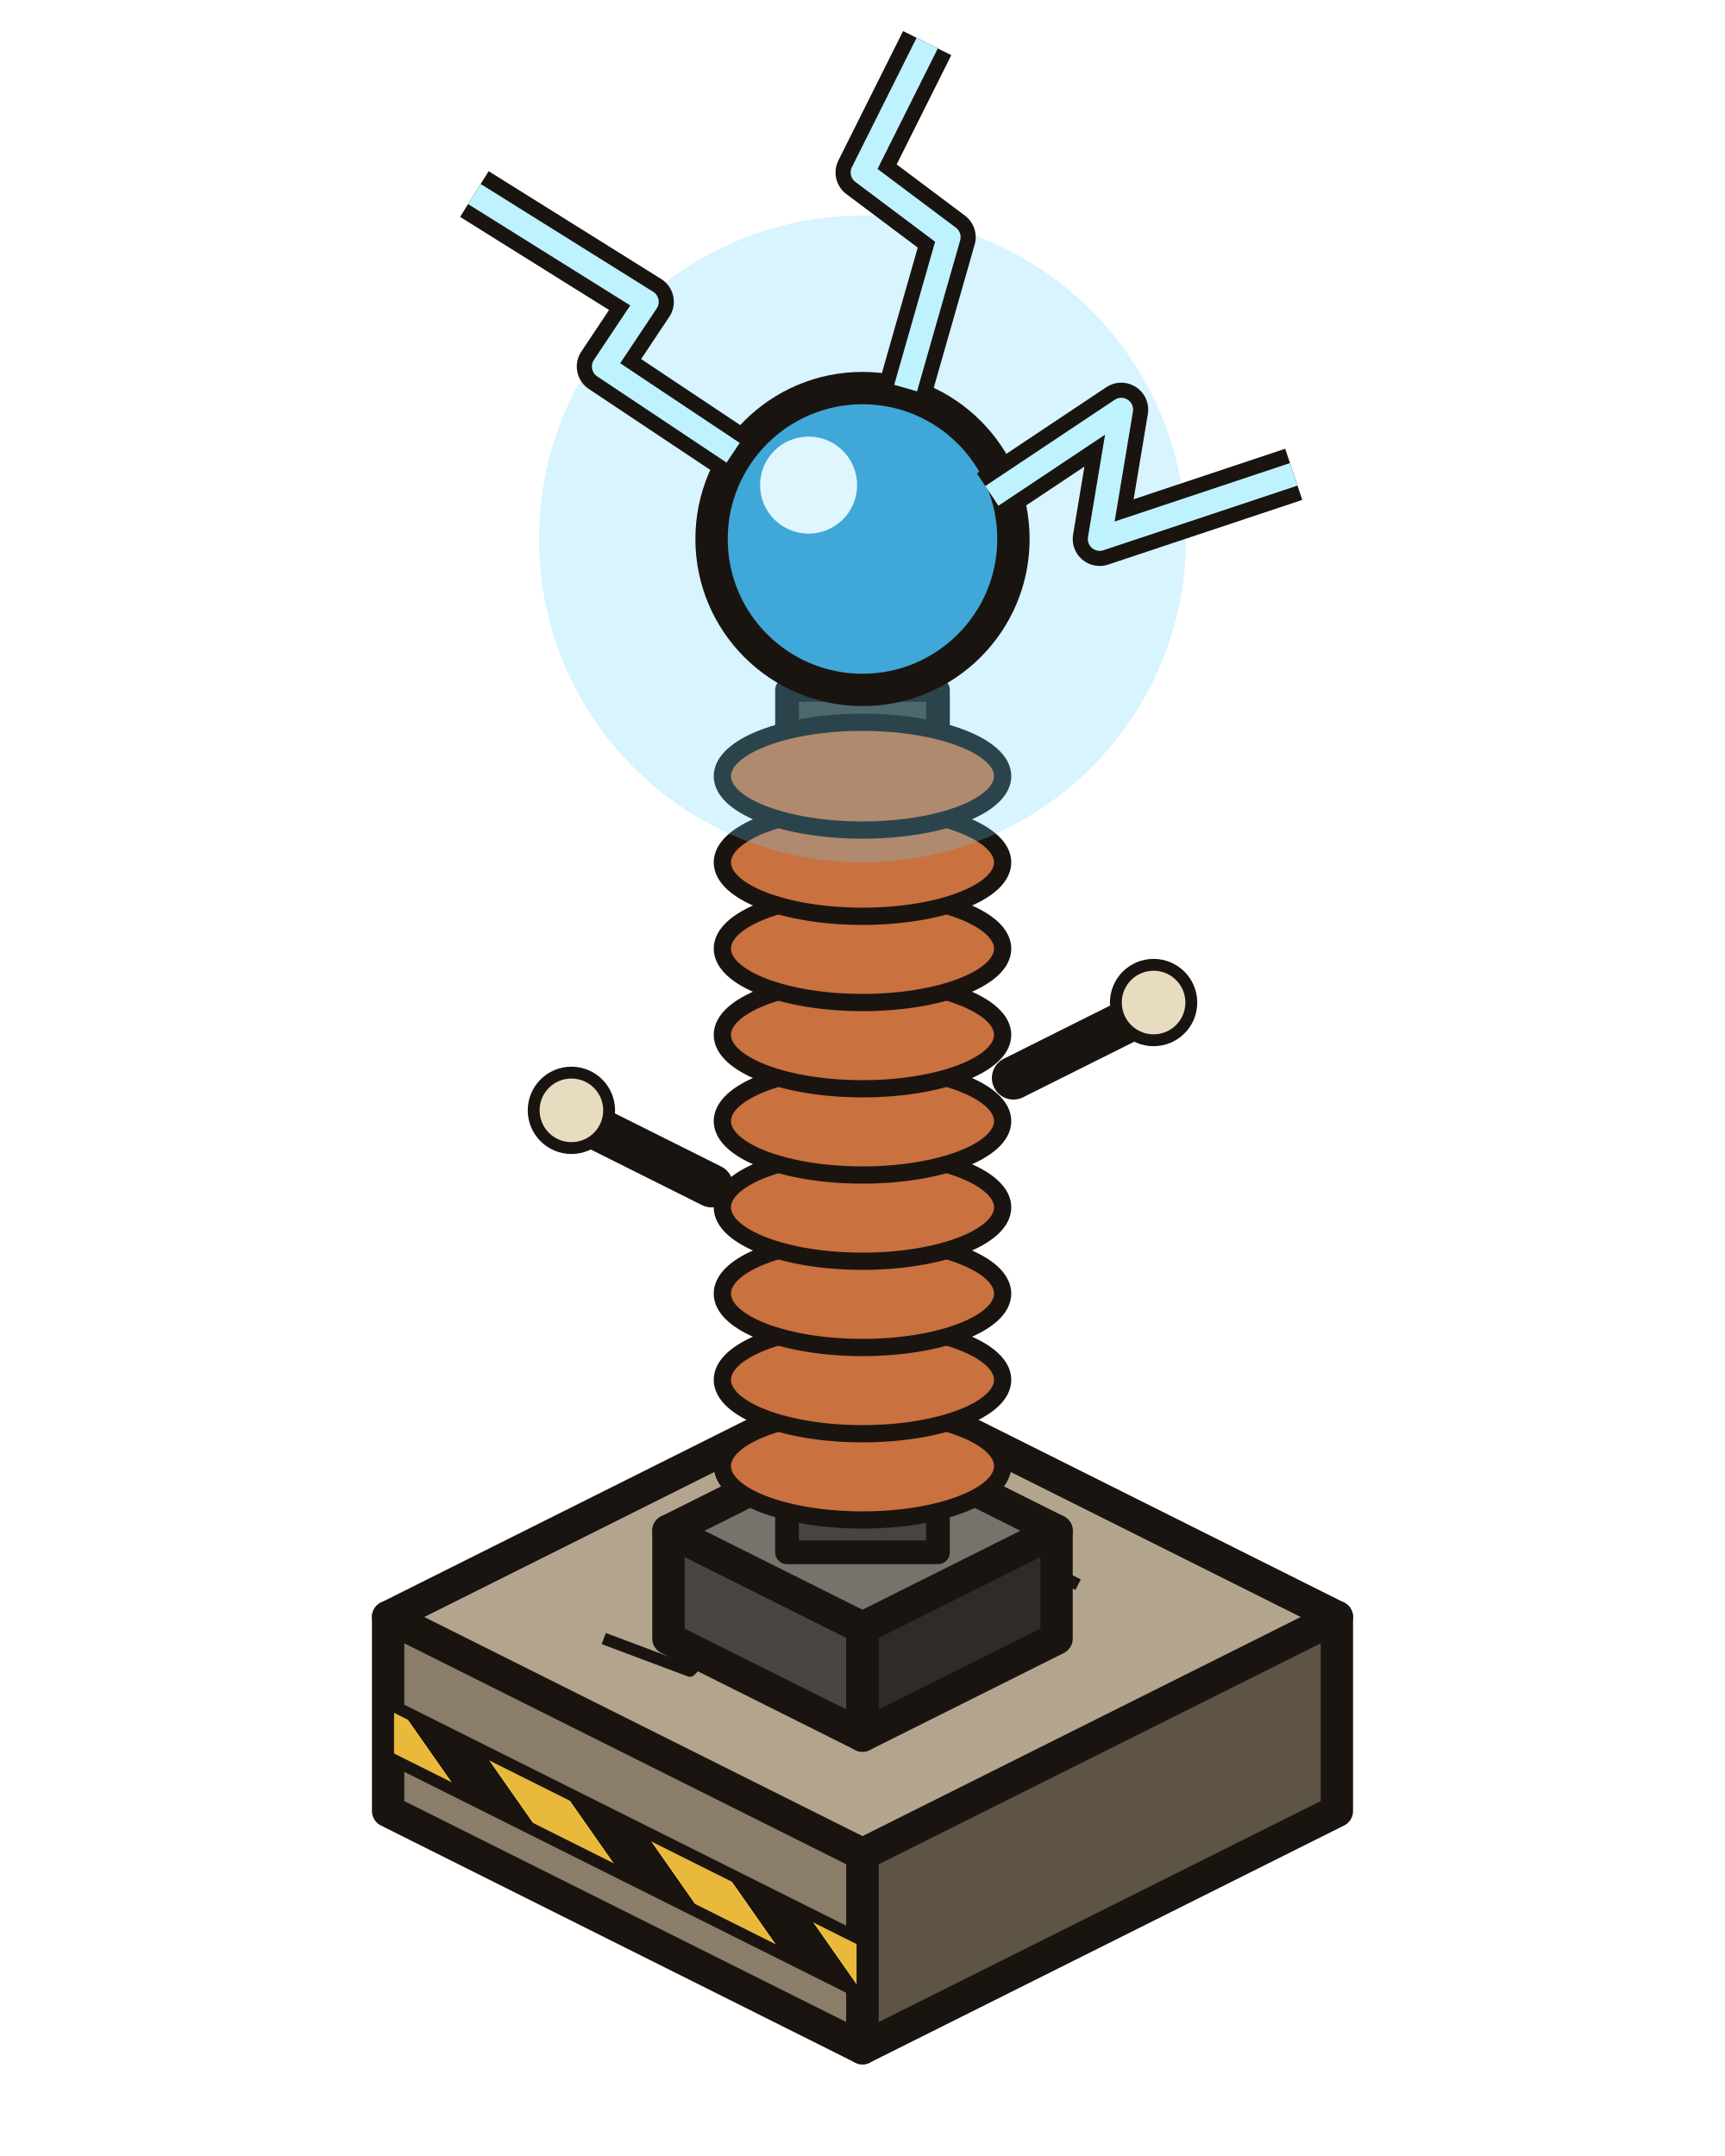
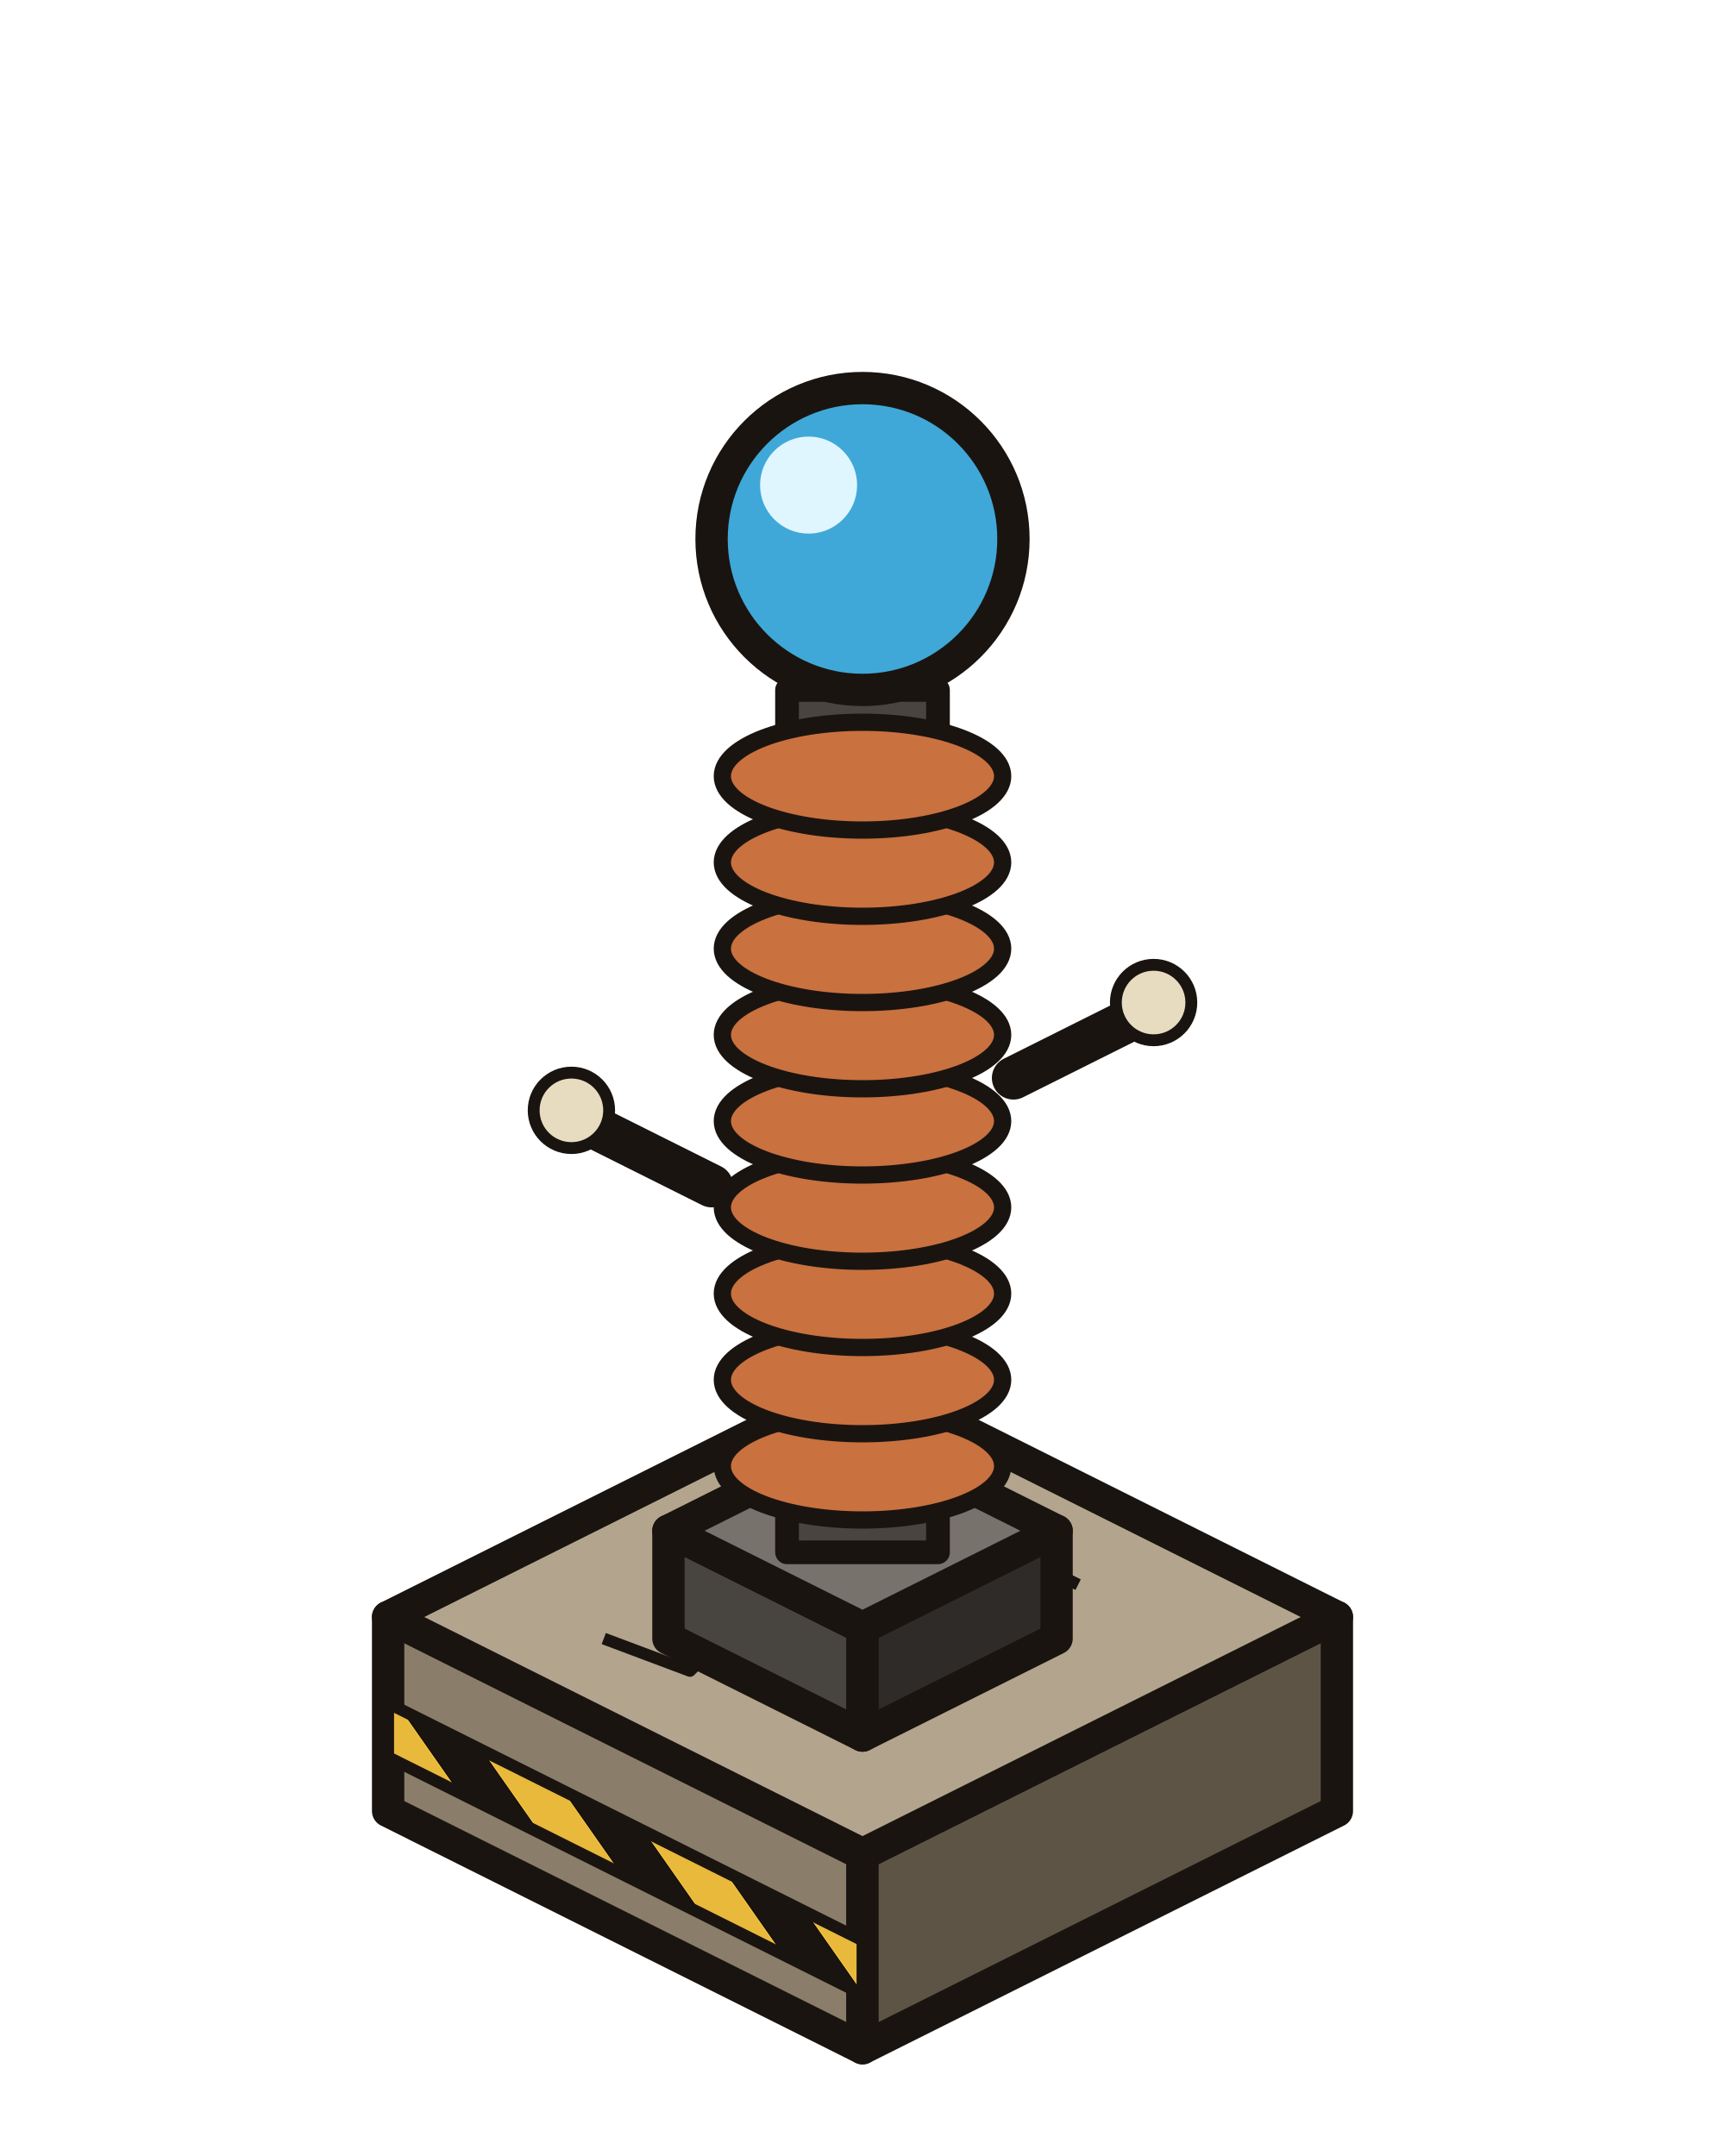
<svg xmlns="http://www.w3.org/2000/svg" viewBox="-80 -150 160 200" width="320" height="400">
  <style>.k3{stroke:#1a1410;stroke-width:3px;stroke-linejoin:round;stroke-linecap:round}.k2{stroke:#1a1410;stroke-width:2.2px;stroke-linejoin:round;stroke-linecap:round}.k15{stroke:#1a1410;stroke-width:1.6px;stroke-linejoin:round;stroke-linecap:round}.k1{stroke:#1a1410;stroke-width:1.1px;stroke-linejoin:round}</style>
  <defs>
    <pattern id="haz" width="8" height="8" patternUnits="userSpaceOnUse" patternTransform="rotate(-35)">
      <rect width="8" height="8" fill="#e8b93a" />
      <rect width="4" height="8" fill="#1a1410" />
    </pattern>
    <filter id="sil">
      <feColorMatrix type="matrix" values="0 0 0 0 0.11  0 0 0 0 0.08  0 0 0 0 0.06  0 0 0 1 0" />
    </filter>
    <g id="base">
      <polygon class="k3" points="-44.0,0.0 0.0,22.0 0.0,40.0 -44.0,18.0" fill="#8a7d6a" />
      <polygon class="k3" points="0.0,22.0 44.0,0.0 44.0,18.0 0.0,40.0" fill="#5e5445" />
      <polygon class="k1" points="-44.0,8.0 0.0,30.0 0.0,35.0 -44.0,13.0" fill="url(#haz)" />
      <polygon class="k3" points="0.0,-22.0 44.0,0.0 0.0,22.0 -44.0,0.0" fill="#b3a58d" />
      <path class="k1" d="M-24,2 L-16,5 L-12,1 M14,-6 L20,-3" fill="none" />
    </g>
    <g id="sb-back">
      <ellipse class="k15" cx="34.0" cy="-2.0" rx="8" ry="5" fill="#b39b6c" />
      <ellipse class="k15" cx="-34.0" cy="-2.0" rx="8" ry="5" fill="#b39b6c" />
      <ellipse class="k15" cx="-29.4" cy="-10.5" rx="8" ry="5" fill="#b39b6c" />
      <ellipse class="k15" cx="-17.0" cy="-16.7" rx="8" ry="5" fill="#b39b6c" />
      <ellipse class="k15" cx="-0.0" cy="-19.0" rx="8" ry="5" fill="#b39b6c" />
      <ellipse class="k15" cx="17.0" cy="-16.7" rx="8" ry="5" fill="#b39b6c" />
      <ellipse class="k15" cx="29.4" cy="-10.5" rx="8" ry="5" fill="#b39b6c" />
    </g>
    <g id="sb-front">
      <ellipse class="k15" cx="29.4" cy="6.5" rx="8" ry="5" fill="#b39b6c" />
      <ellipse class="k15" cx="17.0" cy="12.7" rx="8" ry="5" fill="#b39b6c" />
      <ellipse class="k15" cx="0.0" cy="15.0" rx="8" ry="5" fill="#b39b6c" />
      <ellipse class="k15" cx="-17.0" cy="12.7" rx="8" ry="5" fill="#b39b6c" />
      <ellipse class="k15" cx="-29.4" cy="6.5" rx="8" ry="5" fill="#b39b6c" />
    </g>
-     <g id="ac-core">
+     <g id="t-flame-back">
+       <polygon class="k3" points="-30.0,-16.0 0.0,-1.0 0.0,19.0 -30.0,4.0" fill="#5d5b42" />
+       <polygon class="k3" points="0.0,-1.0 30.0,-16.0 30.0,4.0 0.0,19.0" fill="#43412f" />
+       <polygon class="k3" points="0.0,-31.0 30.0,-16.0 0.0,-1.0 -30.0,-16.0" fill="#7d7a5a" />
+       <polygon class="k1" points="-30.0,-10.0 0.0,5.0 0.0,11.0 -30.0,-4.0" fill="url(#haz)" />
+       <path class="k2" d="M2,-52 L2,-22 A8,4.0 0 0 0 18,-22 L18,-52 Z" fill="#9e1b1b" />
+       <line x1="6.0" y1="-49" x2="6.0" y2="-21" stroke="#c9453a" stroke-width="2.2" stroke-linecap="round" />
+       <ellipse class="k2" cx="10" cy="-52" rx="8" ry="4.0" fill="#c23a2a" />
+       <path class="k2" d="M-18,-42 L-18,-16 A8,4.0 0 0 0 -2,-16 L-2,-42 Z" fill="#9e1b1b" />
+       <line x1="-14.0" y1="-39" x2="-14.0" y2="-15" stroke="#c9453a" stroke-width="2.2" stroke-linecap="round" />
+       <ellipse class="k2" cx="-10" cy="-42" rx="8" ry="4.0" fill="#c23a2a" />
+       <rect class="k1" x="-15" y="-32" width="9" height="6" fill="#e8dcc0" />
+     </g>
+     <g id="t-flame-gun">
+       <line x1="-4" y1="-8" x2="-38" y2="4" stroke="#1a1410" stroke-width="11" stroke-linecap="round" />
+       <line x1="-4" y1="-8" x2="-38" y2="4" stroke="#48443f" stroke-width="7" stroke-linecap="round" />
+       <line x1="-4" y1="-9.75" x2="-38" y2="2.25" stroke="#77726b" stroke-width="1.96" stroke-linecap="round" />
+       <polygon class="k2" points="-20.0,-12.0 -12.0,-16.0 -12.0,-4.0 -20.0,0.0" fill="#77726b" />
+     </g>
+     <g id="t-flame">
+       <use href="#t-flame-back" />
+       <use href="#t-flame-gun" />
+     </g>
+     <g id="t-ac-back">
      <polygon class="k3" points="-17.0,-16.0 0.0,-7.5 0.0,6.5 -17.0,-2.0" fill="#77726b" />
      <polygon class="k3" points="0.0,-7.5 17.0,-16.0 17.0,-2.0 0.0,6.5" fill="#48443f" />
      <polygon class="k3" points="0.0,-24.5 17.0,-16.0 0.0,-7.5 -17.0,-16.0" fill="#a8a195" />
      <rect x="-7" y="-26" width="10" height="3" fill="#1a1410" />
      <polygon class="k2" points="11.0,-16.0 18.0,-12.5 18.0,-2.5 11.0,-6.0" fill="#5d5b42" />
      <polygon class="k2" points="18.0,-12.5 25.0,-16.0 25.0,-6.0 18.0,-2.5" fill="#43412f" />
      <polygon class="k2" points="18.0,-19.5 25.0,-16.0 18.0,-12.5 11.0,-16.0" fill="#7d7a5a" />
      <path d="M16,-18 Q8,-30 -2,-24" fill="none" stroke="#1a1410" stroke-width="7" />
      <path d="M16,-18 Q8,-30 -2,-24" fill="none" stroke="#c9a24a" stroke-width="4.5" />
      <path d="M16,-18 Q8,-30 -2,-24" fill="none" stroke="#7a5a1a" stroke-width="4.5" stroke-dasharray="2 3" />
+     </g>
+     <g id="t-ac-gun">
      <line x1="-7.995" y1="-22.585" x2="-53.995" y2="-2.585" stroke="#1a1410" stroke-width="8.2" stroke-linecap="round" />
      <line x1="-7.995" y1="-22.585" x2="-53.995" y2="-2.585" stroke="#77726b" stroke-width="4.2" stroke-linecap="round" />
      <line x1="-7.995" y1="-23.635" x2="-53.995" y2="-3.635" stroke="#a8a195" stroke-width="1.5" stroke-linecap="round" />
      <line x1="-4.005" y1="-13.415" x2="-50.005" y2="6.585" stroke="#1a1410" stroke-width="8.2" stroke-linecap="round" />
      <line x1="-4.005" y1="-13.415" x2="-50.005" y2="6.585" stroke="#77726b" stroke-width="4.2" stroke-linecap="round" />
      <line x1="-4.005" y1="-14.465" x2="-50.005" y2="5.535" stroke="#a8a195" stroke-width="1.5" stroke-linecap="round" />
      <ellipse cx="-6.0" cy="-19.0" rx="6" ry="13" fill="#48443f" transform="rotate(156.5 -6.0 -19.0)" class="k2" />
      <line x1="-6.0" y1="-21.0" x2="-52.0" y2="-1.0" stroke="#1a1410" stroke-width="8.2" stroke-linecap="round" />
      <line x1="-6.0" y1="-21.0" x2="-52.0" y2="-1.0" stroke="#77726b" stroke-width="4.2" stroke-linecap="round" />
      <line x1="-6.0" y1="-22.05" x2="-52.0" y2="-2.05" stroke="#a8a195" stroke-width="1.5" stroke-linecap="round" />
      <ellipse cx="-22.1" cy="-12.0" rx="3.5" ry="11" fill="#77726b" transform="rotate(156.5 -22.1 -12.0)" class="k2" />
      <ellipse cx="-48.3" cy="-0.6" rx="3.5" ry="10" fill="#48443f" transform="rotate(156.5 -48.3 -0.6)" class="k2" />
      <ellipse cx="-53" cy="1" rx="2.5" ry="8" fill="#1a1410" transform="rotate(156.5 -53 1)" />
-       <path d="M-61,-11 Q-67,-1 -61,11" fill="none" stroke="#f0e2b8" stroke-width="2" />
-       <path d="M-55,-15 Q-59,-9 -59,-3" fill="none" stroke="#f0e2b8" stroke-width="1.8" />
-     </g>
-     <g id="t-flame">
-       <polygon class="k3" points="-30.0,-16.0 0.0,-1.0 0.0,19.0 -30.0,4.0" fill="#5d5b42" />
-       <polygon class="k3" points="0.0,-1.0 30.0,-16.0 30.0,4.0 0.0,19.0" fill="#43412f" />
-       <polygon class="k3" points="0.0,-31.0 30.0,-16.0 0.0,-1.0 -30.0,-16.0" fill="#7d7a5a" />
-       <polygon class="k1" points="-30.0,-10.0 0.0,5.0 0.0,11.0 -30.0,-4.0" fill="url(#haz)" />
-       <path class="k2" d="M2,-52 L2,-22 A8,4.0 0 0 0 18,-22 L18,-52 Z" fill="#9e1b1b" />
-       <line x1="6.0" y1="-49" x2="6.0" y2="-21" stroke="#c9453a" stroke-width="2.2" stroke-linecap="round" />
-       <ellipse class="k2" cx="10" cy="-52" rx="8" ry="4.0" fill="#c23a2a" />
-       <path class="k2" d="M-18,-42 L-18,-16 A8,4.0 0 0 0 -2,-16 L-2,-42 Z" fill="#9e1b1b" />
-       <line x1="-14.0" y1="-39" x2="-14.0" y2="-15" stroke="#c9453a" stroke-width="2.2" stroke-linecap="round" />
-       <ellipse class="k2" cx="-10" cy="-42" rx="8" ry="4.0" fill="#c23a2a" />
-       <rect class="k1" x="-15" y="-32" width="9" height="6" fill="#e8dcc0" />
-       <line x1="-4" y1="-8" x2="-38" y2="4" stroke="#1a1410" stroke-width="11" stroke-linecap="round" />
-       <line x1="-4" y1="-8" x2="-38" y2="4" stroke="#48443f" stroke-width="7" stroke-linecap="round" />
-       <line x1="-4" y1="-9.75" x2="-38" y2="2.25" stroke="#77726b" stroke-width="1.96" stroke-linecap="round" />
-       <polygon class="k2" points="-20.0,-12.0 -12.0,-16.0 -12.0,-4.0 -20.0,0.0" fill="#77726b" />
-       <path class="k2" d="M-40,6 C-52,-6 -60,4 -70,-6 C-66,4 -76,6 -72,14 C-64,10 -62,18 -54,14 C-50,20 -42,14 -40,6 Z" fill="#ff8a2a" />
-       <path d="M-44,6 C-52,0 -56,6 -62,2 C-58,8 -60,12 -54,10 C-50,14 -46,10 -44,6 Z" fill="#ffd23f" stroke="none" />
-       <circle class="k1" cx="-40" cy="5" r="3" fill="#fff3b0" />
+     </g>
+     <g id="t-ac-front">
+       <rect class="k1" x="18" y="14" width="5" height="3" fill="#f2c14e" />
+       <rect class="k1" x="26" y="10" width="5" height="3" fill="#f2c14e" />
    </g>
    <g id="t-ac">
      <use href="#sb-back" />
-       <use href="#ac-core" />
+       <use href="#t-ac-back" />
+       <use href="#t-ac-gun" />
      <use href="#sb-front" />
-       <rect class="k1" x="18" y="14" width="5" height="3" fill="#f2c14e" />
-       <rect class="k1" x="26" y="10" width="5" height="3" fill="#f2c14e" />
-     </g>
-     <g id="t-laser">
+       <use href="#t-ac-front" />
+     </g>
+     <g id="t-laser-back">
      <polygon class="k3" points="-16.0,-8.0 0.0,0.0 0.0,10.0 -16.0,2.0" fill="#5e5445" />
      <polygon class="k3" points="0.0,0.0 16.0,-8.0 16.0,2.0 0.0,10.0" fill="#43412f" />
      <polygon class="k3" points="0.0,-16.0 16.0,-8.0 0.0,0.0 -16.0,-8.0" fill="#8a7d6a" />
      <path d="M-2,-4 C-20,-20 -24,-40 -10,-52" fill="none" stroke="#1a1410" stroke-width="3" />
      <polygon class="k3" points="-9.0,-10.0 0.0,-6.0 0.0,-104.0 -6.0,-107.0" fill="#a8a195" />
      <polygon class="k3" points="0.0,-6.0 9.0,-10.0 6.0,-107.0 0.0,-104.0" fill="#48443f" />
      <polygon class="k1" points="-4.0,-20.0 -1.0,-18.0 -1.0,-90.0 -4.0,-92.0" fill="#9e1b1b" />
      <polygon class="k15" points="-8.0,-44.0 -20.0,-38.0 -20.0,-34.0 -8.0,-40.0" fill="#77726b" />
      <polygon class="k15" points="8.0,-44.0 20.0,-38.0 20.0,-34.0 8.0,-40.0" fill="#48443f" />
      <polygon class="k15" points="-8.0,-58.0 -20.0,-52.0 -20.0,-48.0 -8.0,-54.0" fill="#77726b" />
      <polygon class="k15" points="8.0,-58.0 20.0,-52.0 20.0,-48.0 8.0,-54.0" fill="#48443f" />
      <polygon class="k15" points="-8.0,-72.0 -20.0,-66.0 -20.0,-62.0 -8.0,-68.0" fill="#77726b" />
      <polygon class="k15" points="8.0,-72.0 20.0,-66.0 20.0,-62.0 8.0,-68.0" fill="#48443f" />
-       <circle cx="-48" cy="-98" r="16" fill="#ff4a4a" opacity=".3" />
      <polygon class="k2" points="-11.0,-110.0 0.0,-104.5 0.0,-96.5 -11.0,-102.0" fill="#48443f" />
      <polygon class="k2" points="0.0,-104.5 11.0,-110.0 11.0,-102.0 0.0,-96.5" fill="#2e2b28" />
      <polygon class="k2" points="0.0,-115.5 11.0,-110.0 0.0,-104.5 -11.0,-110.0" fill="#77726b" />
      <path d="M4,-110 C10,-100 8,-80 4,-72" fill="none" stroke="#1a1410" stroke-width="3" />
+     </g>
+     <g id="t-laser-gun">
      <line x1="22" y1="-124" x2="-20" y2="-108" stroke="#1a1410" stroke-width="21" stroke-linecap="round" />
      <line x1="22" y1="-124" x2="-20" y2="-108" stroke="#77726b" stroke-width="17" stroke-linecap="round" />
      <line x1="22" y1="-128.25" x2="-20" y2="-112.25" stroke="#a8a195" stroke-width="4.76" stroke-linecap="round" />
      <polygon class="k2" points="18.0,-134.0 30.0,-128.0 30.0,-116.0 18.0,-122.0" fill="#48443f" />
      <line x1="14" y1="-130" x2="12" y2="-113" stroke="#1a1410" stroke-width="1.6" stroke-linecap="round" />
      <line x1="10" y1="-128.5" x2="8" y2="-111.5" stroke="#1a1410" stroke-width="1.6" stroke-linecap="round" />
      <line x1="6" y1="-127" x2="4" y2="-110" stroke="#1a1410" stroke-width="1.6" stroke-linecap="round" />
      <circle class="k1" cx="-2" cy="-118" r="3.2" fill="#ff4a4a" />
      <circle class="k1" cx="-8" cy="-116" r="3.2" fill="#ff4a4a" />
      <circle class="k1" cx="-14" cy="-113.5" r="3.2" fill="#ff4a4a" />
      <line x1="-20" y1="-108" x2="-44" y2="-99" stroke="#1a1410" stroke-width="11" stroke-linecap="round" />
      <line x1="-20" y1="-108" x2="-44" y2="-99" stroke="#48443f" stroke-width="7" stroke-linecap="round" />
      <line x1="-20" y1="-109.75" x2="-44" y2="-100.75" stroke="#77726b" stroke-width="1.96" stroke-linecap="round" />
      <ellipse cx="-28" cy="-105" rx="3.5" ry="7" fill="#a8a195" transform="rotate(21 -28 -105)" class="k15" />
      <ellipse cx="-36" cy="-102" rx="3.5" ry="7" fill="#a8a195" transform="rotate(21 -36 -102)" class="k15" />
      <circle class="k2" cx="-46" cy="-98" r="5" fill="#ff4a4a" />
      <circle cx="-47" cy="-99.5" r="1.8" fill="#fff3e0" stroke="none" />
    </g>
-     <g id="t-mortar">
+     <g id="t-laser">
+       <use href="#t-laser-back" />
+       <use href="#t-laser-gun" />
+     </g>
+     <g id="t-mortar-back">
      <ellipse class="k15" cx="36.0" cy="-2.0" rx="8" ry="5" fill="#b39b6c" />
      <ellipse class="k15" cx="-36.0" cy="-2.0" rx="8" ry="5" fill="#b39b6c" />
      <ellipse class="k15" cx="-32.4" cy="-9.8" rx="8" ry="5" fill="#b39b6c" />
      <ellipse class="k15" cx="-22.4" cy="-16.1" rx="8" ry="5" fill="#b39b6c" />
      <ellipse class="k15" cx="-8.0" cy="-19.5" rx="8" ry="5" fill="#b39b6c" />
      <ellipse class="k15" cx="8.0" cy="-19.5" rx="8" ry="5" fill="#b39b6c" />
      <ellipse class="k15" cx="22.4" cy="-16.1" rx="8" ry="5" fill="#b39b6c" />
      <ellipse class="k15" cx="32.4" cy="-9.8" rx="8" ry="5" fill="#b39b6c" />
      <ellipse class="k2" cx="4" cy="-4" rx="16" ry="8" fill="#48443f" />
      <line x1="-2" y1="-30" x2="-16" y2="-6" stroke="#1a1410" stroke-width="4" stroke-linecap="round" />
      <line x1="-2" y1="-30" x2="12" y2="-4" stroke="#1a1410" stroke-width="4" stroke-linecap="round" />
+     </g>
+     <g id="t-mortar-gun">
      <line x1="4" y1="-6" x2="-8" y2="-62" stroke="#1a1410" stroke-width="19" stroke-linecap="round" />
      <line x1="4" y1="-6" x2="-8" y2="-62" stroke="#77726b" stroke-width="15" stroke-linecap="round" />
      <line x1="4" y1="-9.75" x2="-8" y2="-65.75" stroke="#a8a195" stroke-width="4.2" stroke-linecap="round" />
      <ellipse class="k2" cx="-8" cy="-62" rx="9" ry="5" fill="#1a1410" stroke="#48443f" />
-       <circle class="k15" cx="-14" cy="-78" r="7" fill="#8a837a" />
-       <circle class="k15" cx="-4" cy="-86" r="9" fill="#8a837a" opacity=".85" />
-       <circle class="k15" cx="-12" cy="-96" r="6" fill="#8a837a" opacity=".7" />
+     </g>
+     <g id="t-mortar-front">
      <ellipse class="k15" cx="32.4" cy="5.8" rx="8" ry="5" fill="#b39b6c" />
      <ellipse class="k15" cx="22.4" cy="12.1" rx="8" ry="5" fill="#b39b6c" />
      <ellipse class="k15" cx="8.0" cy="15.5" rx="8" ry="5" fill="#b39b6c" />
      <ellipse class="k15" cx="-8.0" cy="15.5" rx="8" ry="5" fill="#b39b6c" />
      <ellipse class="k15" cx="-22.4" cy="12.1" rx="8" ry="5" fill="#b39b6c" />
      <ellipse class="k15" cx="-32.4" cy="5.8" rx="8" ry="5" fill="#b39b6c" />
      <polygon class="k2" points="21.0,2.0 30.0,6.5 30.0,14.5 21.0,10.0" fill="#834f36" />
      <polygon class="k2" points="30.0,6.5 39.0,2.0 39.0,10.0 30.0,14.5" fill="#5e3826" />
      <polygon class="k2" points="30.0,-2.5 39.0,2.0 30.0,6.5 21.0,2.0" fill="#a2684a" />
      <path class="k2" d="M36.5,2 L36.5,12 A3.5,1.75 0 0 0 43.5,12 L43.5,2 Z" fill="#d8ae5f" />
      <line x1="38.25" y1="5" x2="38.25" y2="13" stroke="#f0d890" stroke-width="2.2" stroke-linecap="round" />
      <ellipse class="k2" cx="40" cy="2" rx="3.5" ry="1.75" fill="#e8c872" />
      <path class="k2" d="M42.5,6 L42.5,16 A3.5,1.75 0 0 0 49.5,16 L49.5,6 Z" fill="#d8ae5f" />
      <line x1="44.25" y1="9" x2="44.25" y2="17" stroke="#f0d890" stroke-width="2.2" stroke-linecap="round" />
      <ellipse class="k2" cx="46" cy="6" rx="3.5" ry="1.75" fill="#e8c872" />
    </g>
-     <g id="t-psi">
+     <g id="t-mortar">
+       <use href="#t-mortar-back" />
+       <use href="#t-mortar-gun" />
+       <use href="#t-mortar-front" />
+     </g>
+     <g id="t-psi-back">
      <polygon class="k3" points="-22.0,-26.0 0.0,-15.0 0.0,13.0 -22.0,2.0" fill="#6a5d4e" />
      <polygon class="k3" points="0.0,-15.0 22.0,-26.0 22.0,2.0 0.0,13.0" fill="#4b4238" />
      <polygon class="k3" points="0.0,-37.0 22.0,-26.0 0.0,-15.0 -22.0,-26.0" fill="#8d7f6b" />
      <polygon class="k2" points="-16.0,-8.0 -6.0,-3.0 -6.0,-16.0 -11.0,-24.0 -16.0,-19.0" fill="#1a1410" />
      <polygon points="-15.0,-10.0 -7.0,-6.0 -7.0,-13.0 -15.0,-16.0" fill="#b784ff" opacity=".8" />
      <polygon class="k3" points="-22.0,-26.0 0.0,-15.0 0.0,-66.0" fill="#6a5d4e" />
      <polygon class="k3" points="0.0,-15.0 22.0,-26.0 0.0,-66.0" fill="#4b4238" />
      <circle class="k1" cx="12" cy="-8" r="3.5" fill="#e8dcc0" />
      <rect class="k1" x="-38" y="2" width="4" height="9" fill="#e8dcc0" />
      <circle cx="-36" cy="0" r="2" fill="#ffb13b" stroke="none" />
      <rect class="k1" x="32" y="2" width="4" height="9" fill="#e8dcc0" />
      <circle cx="34" cy="0" r="2" fill="#ffb13b" stroke="none" />
-       <circle cx="0" cy="-100" r="30" fill="#b784ff" opacity=".22" />
-       <ellipse cx="0" cy="-98" rx="24" ry="7" fill="none" stroke="#b784ff" stroke-width="2.5" />
+     </g>
+     <g id="t-psi-gun">
      <polygon class="k3" points="0.0,-124.0 11.0,-100.0 0.0,-78.0 -11.0,-100.0" fill="#9a6ae0" />
      <polygon points="0.0,-124.0 0.0,-78.0 -11.0,-100.0" fill="#c9a8ff" stroke="none" />
-       <ellipse cx="0" cy="-100" rx="22" ry="6" fill="none" stroke="#d9c2ff" transform="rotate(-18 0 -100)" stroke-width="2" />
-     </g>
-     <g id="t-tesla">
+     </g>
+     <g id="t-psi">
+       <use href="#t-psi-back" />
+       <use href="#t-psi-gun" />
+     </g>
+     <g id="t-tesla-back">
      <polygon class="k3" points="-18.0,-8.0 0.0,1.0 0.0,11.0 -18.0,2.0" fill="#48443f" />
      <polygon class="k3" points="0.0,1.0 18.0,-8.0 18.0,2.0 0.0,11.0" fill="#2e2b28" />
      <polygon class="k3" points="0.0,-17.0 18.0,-8.0 0.0,1.0 -18.0,-8.0" fill="#77726b" />
      <rect class="k2" x="-7" y="-86" width="14" height="80" fill="#48443f" />
      <ellipse class="k15" cx="0" cy="-14" rx="13" ry="5" fill="#c9713f" />
      <ellipse class="k15" cx="0" cy="-22" rx="13" ry="5" fill="#c9713f" />
      <ellipse class="k15" cx="0" cy="-30" rx="13" ry="5" fill="#c9713f" />
      <ellipse class="k15" cx="0" cy="-38" rx="13" ry="5" fill="#c9713f" />
      <ellipse class="k15" cx="0" cy="-46" rx="13" ry="5" fill="#c9713f" />
      <ellipse class="k15" cx="0" cy="-54" rx="13" ry="5" fill="#c9713f" />
      <ellipse class="k15" cx="0" cy="-62" rx="13" ry="5" fill="#c9713f" />
      <ellipse class="k15" cx="0" cy="-70" rx="13" ry="5" fill="#c9713f" />
      <ellipse class="k15" cx="0" cy="-78" rx="13" ry="5" fill="#c9713f" />
      <line x1="-14" y1="-40" x2="-26" y2="-46" stroke="#1a1410" stroke-width="4" stroke-linecap="round" />
      <circle class="k1" cx="-27" cy="-47" r="3.5" fill="#e8dcc0" />
      <line x1="14" y1="-50" x2="26" y2="-56" stroke="#1a1410" stroke-width="4" stroke-linecap="round" />
      <circle class="k1" cx="27" cy="-57" r="3.5" fill="#e8dcc0" />
-       <circle cx="0" cy="-100" r="30" fill="#5fd4ff" opacity=".25" />
      <circle class="k3" cx="0" cy="-100" r="14" fill="#3fa8d8" />
      <circle cx="-5" cy="-105" r="4.5" fill="#dff6ff" stroke="none" />
-       <polyline points="-12,-108 -24,-116 -20,-122 -36,-132" fill="none" stroke="#1a1410" stroke-width="5" stroke-linejoin="round" />
-       <polyline points="-12,-108 -24,-116 -20,-122 -36,-132" fill="none" stroke="#bff2ff" stroke-width="2.2" stroke-linejoin="round" />
-       <polyline points="12,-104 24,-112 22,-100 40,-106" fill="none" stroke="#1a1410" stroke-width="5" stroke-linejoin="round" />
-       <polyline points="12,-104 24,-112 22,-100 40,-106" fill="none" stroke="#bff2ff" stroke-width="2.2" stroke-linejoin="round" />
-       <polyline points="4,-114 8,-128 0,-134 6,-146" fill="none" stroke="#1a1410" stroke-width="5" stroke-linejoin="round" />
-       <polyline points="4,-114 8,-128 0,-134 6,-146" fill="none" stroke="#bff2ff" stroke-width="2.2" stroke-linejoin="round" />
+     </g>
+     <g id="t-tesla">
+       <use href="#t-tesla-back" />
    </g>
  </defs>
  <use href="#base" />
  <use href="#t-tesla" />
</svg>
